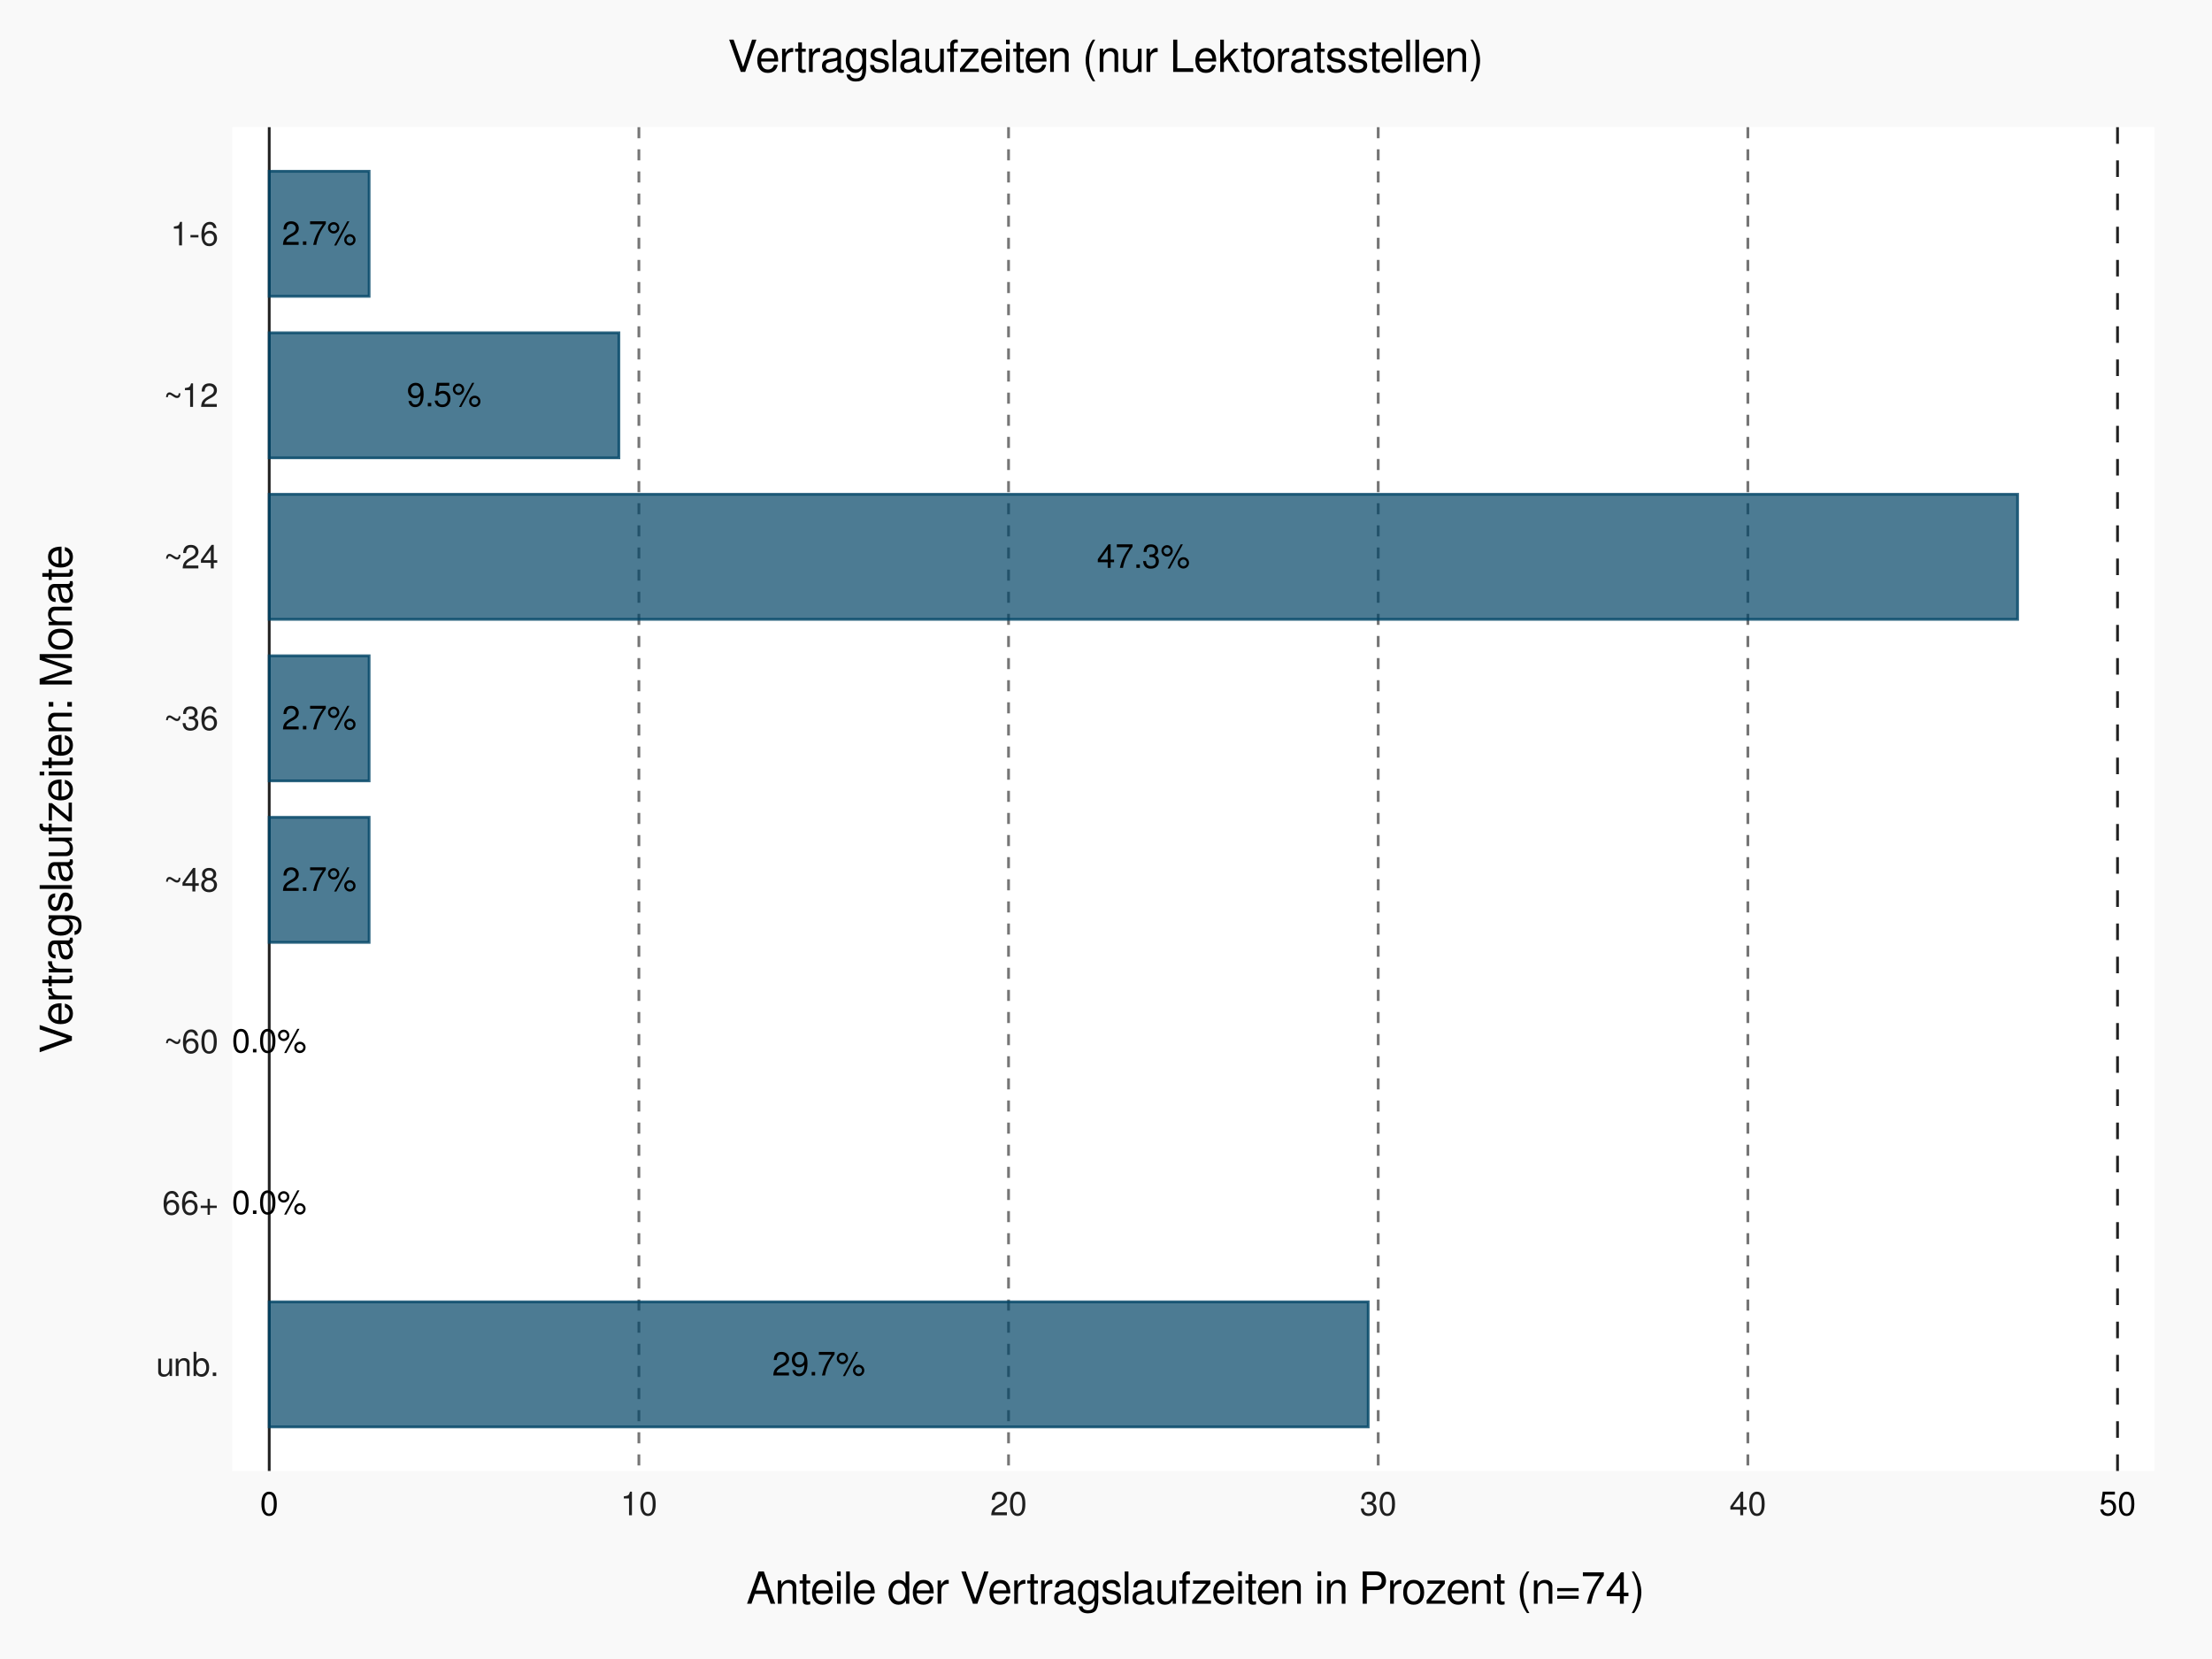
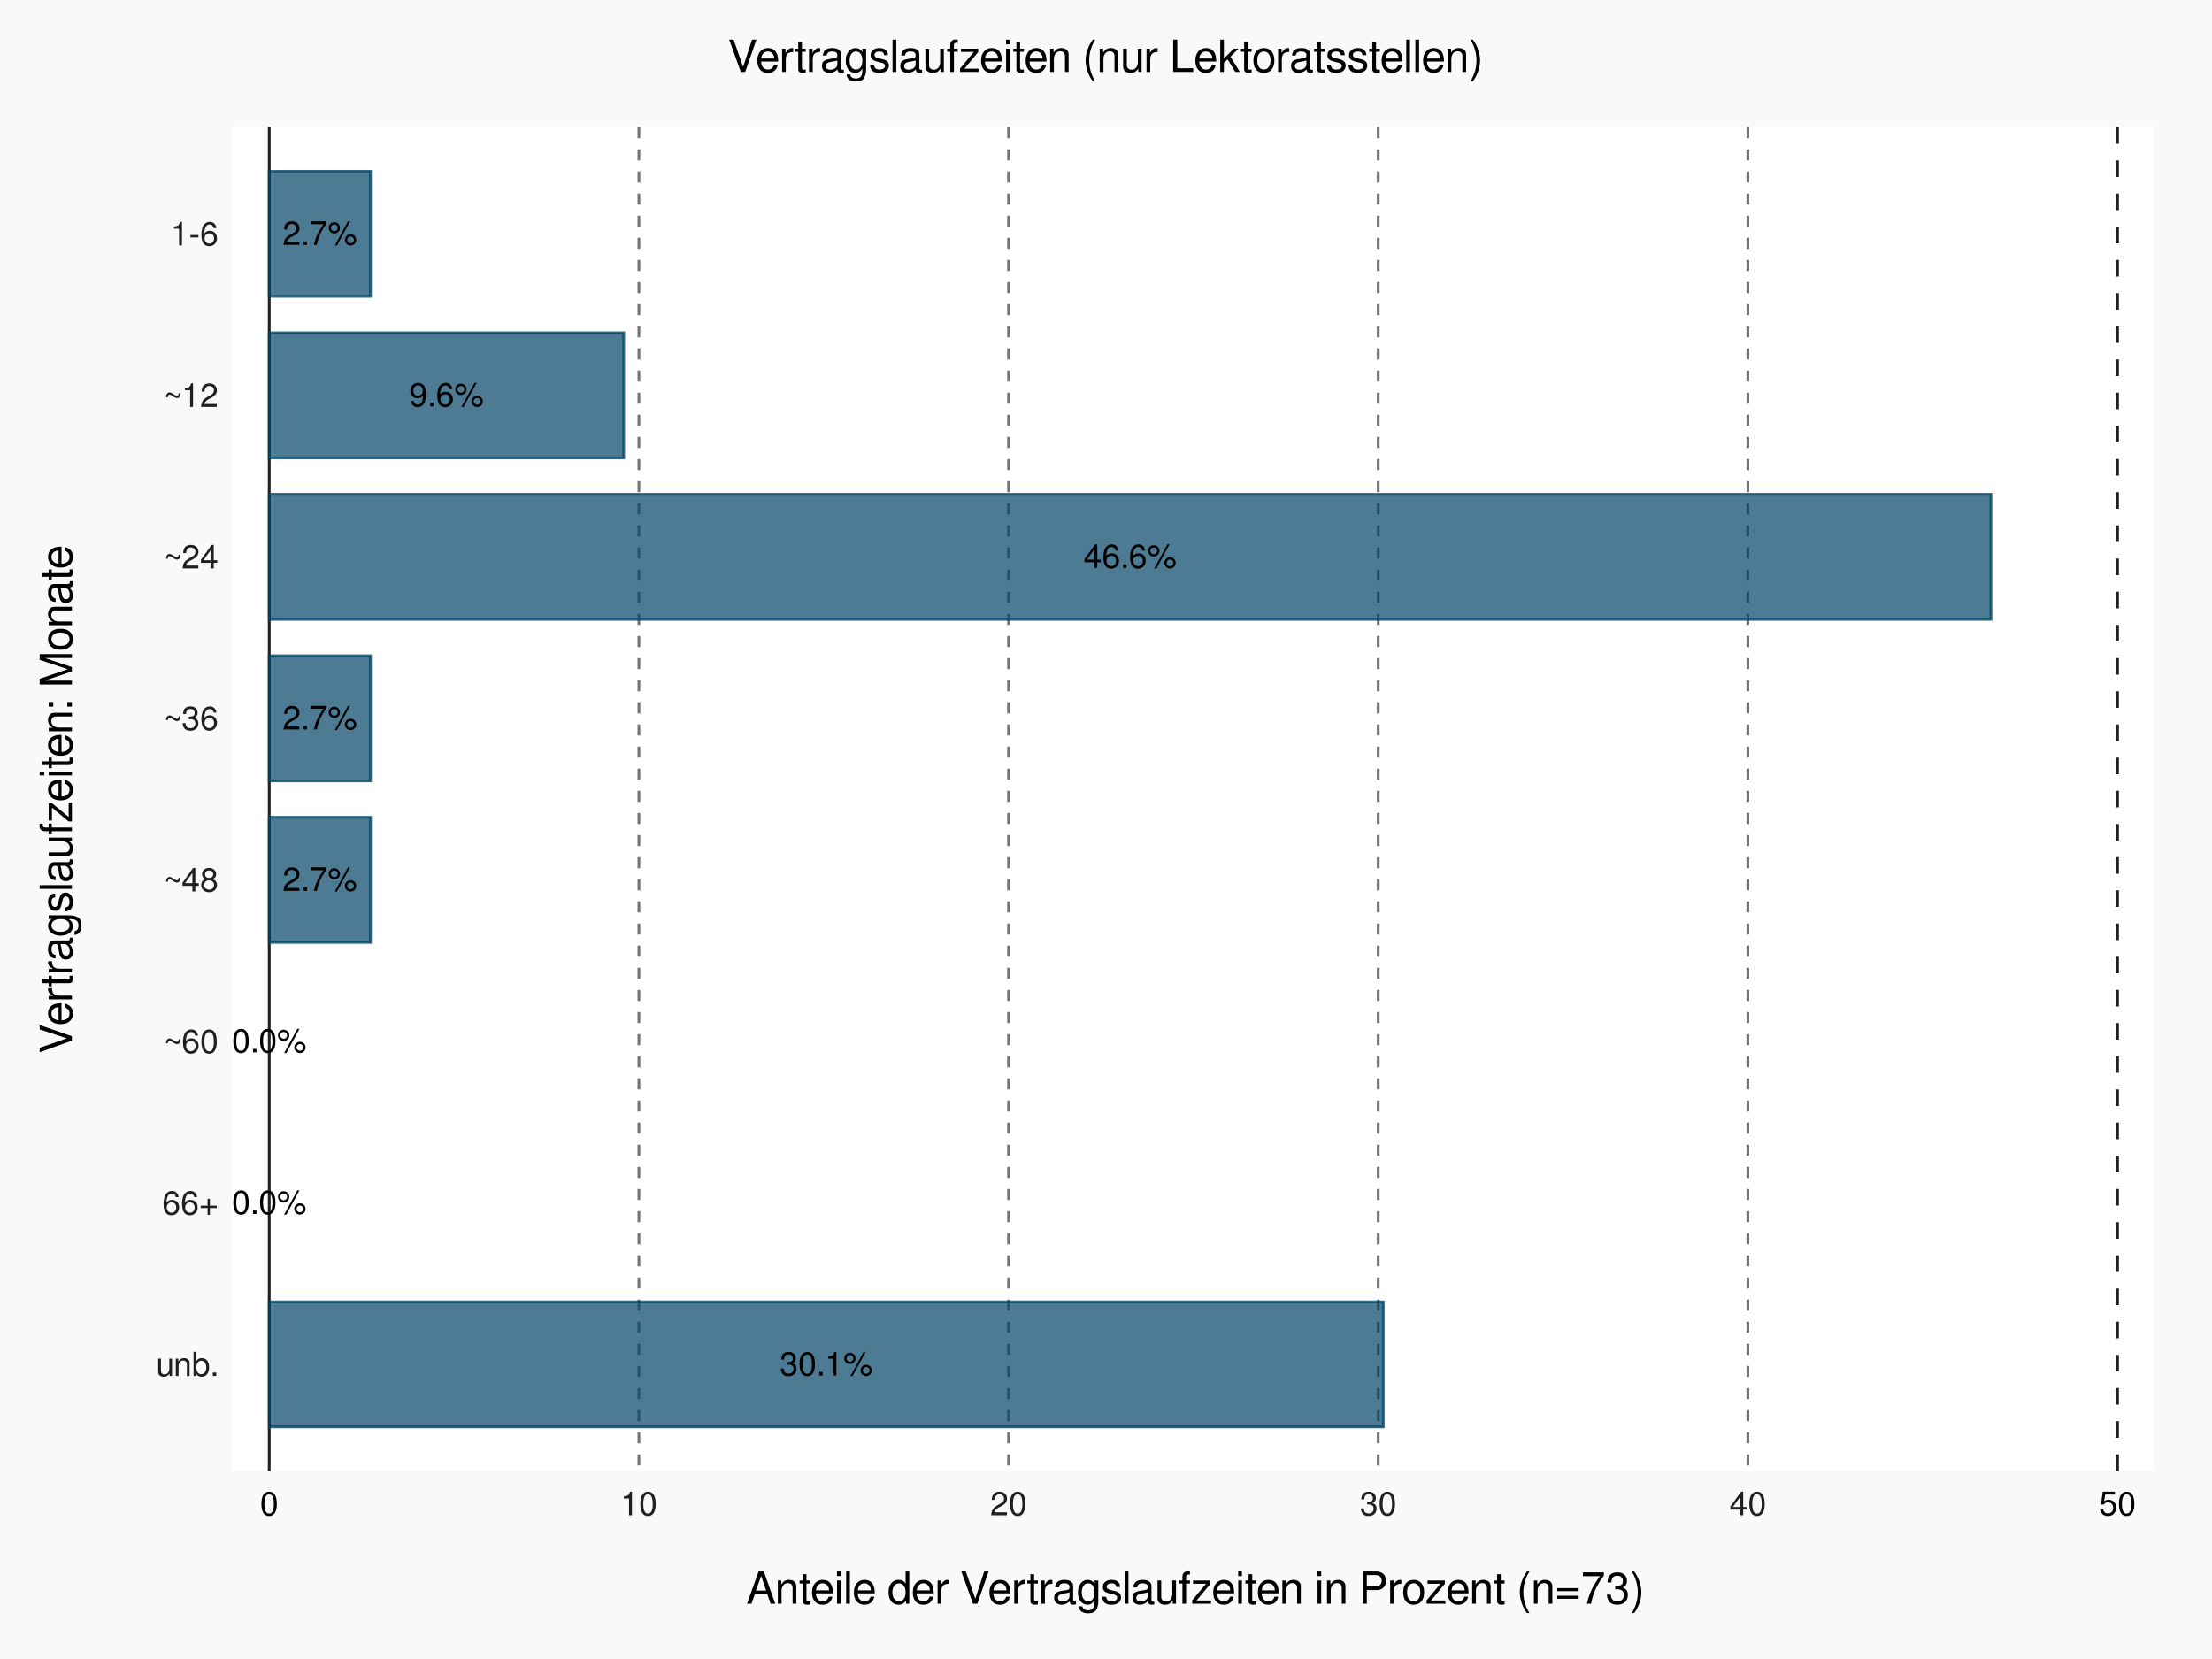
- <svg xmlns="http://www.w3.org/2000/svg" id="chart-8f8ef97a-094a-4821-9991-03bfed2f2d97" class="pygal-chart" viewBox="0 0 800 600">
+ <svg xmlns="http://www.w3.org/2000/svg" id="chart-8409ff84-979e-45f9-b698-2c7e8a0904cd" class="pygal-chart" viewBox="0 0 800 600">
  <defs>
-     <style type="text/css">#chart-8f8ef97a-094a-4821-9991-03bfed2f2d97{-webkit-user-select:none;-webkit-font-smoothing:antialiased;font-family:FreeSans}#chart-8f8ef97a-094a-4821-9991-03bfed2f2d97 .title{font-family:FreeSans;font-size:16px}#chart-8f8ef97a-094a-4821-9991-03bfed2f2d97 .legends .legend text{font-family:FreeSans;font-size:14px}#chart-8f8ef97a-094a-4821-9991-03bfed2f2d97 .axis text{font-family:FreeSans;font-size:12px}#chart-8f8ef97a-094a-4821-9991-03bfed2f2d97 .axis text.major{font-family:FreeSans;font-size:12px}#chart-8f8ef97a-094a-4821-9991-03bfed2f2d97 .text-overlay text.value{font-family:FreeSans;font-size:12px}#chart-8f8ef97a-094a-4821-9991-03bfed2f2d97 .text-overlay text.label{font-family:FreeSans;font-size:12px}#chart-8f8ef97a-094a-4821-9991-03bfed2f2d97 .tooltip{font-family:FreeSans;font-size:14px}#chart-8f8ef97a-094a-4821-9991-03bfed2f2d97 text.no_data{font-family:FreeSans;font-size:64px}
- #chart-8f8ef97a-094a-4821-9991-03bfed2f2d97{background-color:rgba(249,249,249,1)}#chart-8f8ef97a-094a-4821-9991-03bfed2f2d97 path,#chart-8f8ef97a-094a-4821-9991-03bfed2f2d97 line,#chart-8f8ef97a-094a-4821-9991-03bfed2f2d97 rect,#chart-8f8ef97a-094a-4821-9991-03bfed2f2d97 circle{-webkit-transition:150ms;-moz-transition:150ms;transition:150ms}#chart-8f8ef97a-094a-4821-9991-03bfed2f2d97 .graph &gt; .background{fill:rgba(249,249,249,1)}#chart-8f8ef97a-094a-4821-9991-03bfed2f2d97 .plot &gt; .background{fill:rgba(255,255,255,1)}#chart-8f8ef97a-094a-4821-9991-03bfed2f2d97 .graph{fill:rgba(0,0,0,.87)}#chart-8f8ef97a-094a-4821-9991-03bfed2f2d97 text.no_data{fill:rgba(0,0,0,1)}#chart-8f8ef97a-094a-4821-9991-03bfed2f2d97 .title{fill:rgba(0,0,0,1)}#chart-8f8ef97a-094a-4821-9991-03bfed2f2d97 .legends .legend text{fill:rgba(0,0,0,.87)}#chart-8f8ef97a-094a-4821-9991-03bfed2f2d97 .legends .legend:hover text{fill:rgba(0,0,0,1)}#chart-8f8ef97a-094a-4821-9991-03bfed2f2d97 .axis .line{stroke:rgba(0,0,0,1)}#chart-8f8ef97a-094a-4821-9991-03bfed2f2d97 .axis .guide.line{stroke:rgba(0,0,0,.54)}#chart-8f8ef97a-094a-4821-9991-03bfed2f2d97 .axis .major.line{stroke:rgba(0,0,0,.87)}#chart-8f8ef97a-094a-4821-9991-03bfed2f2d97 .axis text.major{fill:rgba(0,0,0,1)}#chart-8f8ef97a-094a-4821-9991-03bfed2f2d97 .axis.y .guides:hover .guide.line,#chart-8f8ef97a-094a-4821-9991-03bfed2f2d97 .line-graph .axis.x .guides:hover .guide.line,#chart-8f8ef97a-094a-4821-9991-03bfed2f2d97 .stackedline-graph .axis.x .guides:hover .guide.line,#chart-8f8ef97a-094a-4821-9991-03bfed2f2d97 .xy-graph .axis.x .guides:hover .guide.line{stroke:rgba(0,0,0,1)}#chart-8f8ef97a-094a-4821-9991-03bfed2f2d97 .axis .guides:hover text{fill:rgba(0,0,0,1)}#chart-8f8ef97a-094a-4821-9991-03bfed2f2d97 .reactive{fill-opacity:.7;stroke-opacity:.8}#chart-8f8ef97a-094a-4821-9991-03bfed2f2d97 .ci{stroke:rgba(0,0,0,.87)}#chart-8f8ef97a-094a-4821-9991-03bfed2f2d97 .reactive.active,#chart-8f8ef97a-094a-4821-9991-03bfed2f2d97 .active .reactive{fill-opacity:.8;stroke-opacity:.9;stroke-width:4}#chart-8f8ef97a-094a-4821-9991-03bfed2f2d97 .ci .reactive.active{stroke-width:1.5}#chart-8f8ef97a-094a-4821-9991-03bfed2f2d97 .series text{fill:rgba(0,0,0,1)}#chart-8f8ef97a-094a-4821-9991-03bfed2f2d97 .tooltip rect{fill:rgba(255,255,255,1);stroke:rgba(0,0,0,1);-webkit-transition:opacity 150ms;-moz-transition:opacity 150ms;transition:opacity 150ms}#chart-8f8ef97a-094a-4821-9991-03bfed2f2d97 .tooltip .label{fill:rgba(0,0,0,.87)}#chart-8f8ef97a-094a-4821-9991-03bfed2f2d97 .tooltip .label{fill:rgba(0,0,0,.87)}#chart-8f8ef97a-094a-4821-9991-03bfed2f2d97 .tooltip .legend{font-size:.8em;fill:rgba(0,0,0,.54)}#chart-8f8ef97a-094a-4821-9991-03bfed2f2d97 .tooltip .x_label{font-size:.6em;fill:rgba(0,0,0,1)}#chart-8f8ef97a-094a-4821-9991-03bfed2f2d97 .tooltip .xlink{font-size:.5em;text-decoration:underline}#chart-8f8ef97a-094a-4821-9991-03bfed2f2d97 .tooltip .value{font-size:1.5em}#chart-8f8ef97a-094a-4821-9991-03bfed2f2d97 .bound{font-size:.5em}#chart-8f8ef97a-094a-4821-9991-03bfed2f2d97 .max-value{font-size:.75em;fill:rgba(0,0,0,.54)}#chart-8f8ef97a-094a-4821-9991-03bfed2f2d97 .map-element{fill:rgba(255,255,255,1);stroke:rgba(0,0,0,.54) !important}#chart-8f8ef97a-094a-4821-9991-03bfed2f2d97 .map-element .reactive{fill-opacity:inherit;stroke-opacity:inherit}#chart-8f8ef97a-094a-4821-9991-03bfed2f2d97 .color-0,#chart-8f8ef97a-094a-4821-9991-03bfed2f2d97 .color-0 a:visited{stroke:#004466;fill:#004466}#chart-8f8ef97a-094a-4821-9991-03bfed2f2d97 .text-overlay .color-0 text{fill:black}
- #chart-8f8ef97a-094a-4821-9991-03bfed2f2d97 text.no_data{text-anchor:middle}#chart-8f8ef97a-094a-4821-9991-03bfed2f2d97 .guide.line{fill:none}#chart-8f8ef97a-094a-4821-9991-03bfed2f2d97 .centered{text-anchor:middle}#chart-8f8ef97a-094a-4821-9991-03bfed2f2d97 .title{text-anchor:middle}#chart-8f8ef97a-094a-4821-9991-03bfed2f2d97 .legends .legend text{fill-opacity:1}#chart-8f8ef97a-094a-4821-9991-03bfed2f2d97 .axis.x text{text-anchor:middle}#chart-8f8ef97a-094a-4821-9991-03bfed2f2d97 .axis.x:not(.web) text[transform]{text-anchor:start}#chart-8f8ef97a-094a-4821-9991-03bfed2f2d97 .axis.x:not(.web) text[transform].backwards{text-anchor:end}#chart-8f8ef97a-094a-4821-9991-03bfed2f2d97 .axis.y text{text-anchor:end}#chart-8f8ef97a-094a-4821-9991-03bfed2f2d97 .axis.y text[transform].backwards{text-anchor:start}#chart-8f8ef97a-094a-4821-9991-03bfed2f2d97 .axis.y2 text{text-anchor:start}#chart-8f8ef97a-094a-4821-9991-03bfed2f2d97 .axis.y2 text[transform].backwards{text-anchor:end}#chart-8f8ef97a-094a-4821-9991-03bfed2f2d97 .axis .guide.line{stroke-dasharray:4,4}#chart-8f8ef97a-094a-4821-9991-03bfed2f2d97 .axis .major.guide.line{stroke-dasharray:6,6}#chart-8f8ef97a-094a-4821-9991-03bfed2f2d97 .horizontal .axis.y .guide.line,#chart-8f8ef97a-094a-4821-9991-03bfed2f2d97 .horizontal .axis.y2 .guide.line,#chart-8f8ef97a-094a-4821-9991-03bfed2f2d97 .vertical .axis.x .guide.line{opacity:0}#chart-8f8ef97a-094a-4821-9991-03bfed2f2d97 .horizontal .axis.always_show .guide.line,#chart-8f8ef97a-094a-4821-9991-03bfed2f2d97 .vertical .axis.always_show .guide.line{opacity:1 !important}#chart-8f8ef97a-094a-4821-9991-03bfed2f2d97 .axis.y .guides:hover .guide.line,#chart-8f8ef97a-094a-4821-9991-03bfed2f2d97 .axis.y2 .guides:hover .guide.line,#chart-8f8ef97a-094a-4821-9991-03bfed2f2d97 .axis.x .guides:hover .guide.line{opacity:1}#chart-8f8ef97a-094a-4821-9991-03bfed2f2d97 .axis .guides:hover text{opacity:1}#chart-8f8ef97a-094a-4821-9991-03bfed2f2d97 .nofill{fill:none}#chart-8f8ef97a-094a-4821-9991-03bfed2f2d97 .subtle-fill{fill-opacity:.2}#chart-8f8ef97a-094a-4821-9991-03bfed2f2d97 .dot{stroke-width:1px;fill-opacity:1}#chart-8f8ef97a-094a-4821-9991-03bfed2f2d97 .dot.active{stroke-width:5px}#chart-8f8ef97a-094a-4821-9991-03bfed2f2d97 .dot.negative{fill:transparent}#chart-8f8ef97a-094a-4821-9991-03bfed2f2d97 text,#chart-8f8ef97a-094a-4821-9991-03bfed2f2d97 tspan{stroke:none !important}#chart-8f8ef97a-094a-4821-9991-03bfed2f2d97 .series text.active{opacity:1}#chart-8f8ef97a-094a-4821-9991-03bfed2f2d97 .tooltip rect{fill-opacity:.95;stroke-width:.5}#chart-8f8ef97a-094a-4821-9991-03bfed2f2d97 .tooltip text{fill-opacity:1}#chart-8f8ef97a-094a-4821-9991-03bfed2f2d97 .showable{visibility:hidden}#chart-8f8ef97a-094a-4821-9991-03bfed2f2d97 .showable.shown{visibility:visible}#chart-8f8ef97a-094a-4821-9991-03bfed2f2d97 .gauge-background{fill:rgba(229,229,229,1);stroke:none}#chart-8f8ef97a-094a-4821-9991-03bfed2f2d97 .bg-lines{stroke:rgba(249,249,249,1);stroke-width:2px}</style>
+     <style type="text/css">#chart-8409ff84-979e-45f9-b698-2c7e8a0904cd{-webkit-user-select:none;-webkit-font-smoothing:antialiased;font-family:FreeSans}#chart-8409ff84-979e-45f9-b698-2c7e8a0904cd .title{font-family:FreeSans;font-size:16px}#chart-8409ff84-979e-45f9-b698-2c7e8a0904cd .legends .legend text{font-family:FreeSans;font-size:14px}#chart-8409ff84-979e-45f9-b698-2c7e8a0904cd .axis text{font-family:FreeSans;font-size:12px}#chart-8409ff84-979e-45f9-b698-2c7e8a0904cd .axis text.major{font-family:FreeSans;font-size:12px}#chart-8409ff84-979e-45f9-b698-2c7e8a0904cd .text-overlay text.value{font-family:FreeSans;font-size:12px}#chart-8409ff84-979e-45f9-b698-2c7e8a0904cd .text-overlay text.label{font-family:FreeSans;font-size:12px}#chart-8409ff84-979e-45f9-b698-2c7e8a0904cd .tooltip{font-family:FreeSans;font-size:14px}#chart-8409ff84-979e-45f9-b698-2c7e8a0904cd text.no_data{font-family:FreeSans;font-size:64px}
+ #chart-8409ff84-979e-45f9-b698-2c7e8a0904cd{background-color:rgba(249,249,249,1)}#chart-8409ff84-979e-45f9-b698-2c7e8a0904cd path,#chart-8409ff84-979e-45f9-b698-2c7e8a0904cd line,#chart-8409ff84-979e-45f9-b698-2c7e8a0904cd rect,#chart-8409ff84-979e-45f9-b698-2c7e8a0904cd circle{-webkit-transition:150ms;-moz-transition:150ms;transition:150ms}#chart-8409ff84-979e-45f9-b698-2c7e8a0904cd .graph &gt; .background{fill:rgba(249,249,249,1)}#chart-8409ff84-979e-45f9-b698-2c7e8a0904cd .plot &gt; .background{fill:rgba(255,255,255,1)}#chart-8409ff84-979e-45f9-b698-2c7e8a0904cd .graph{fill:rgba(0,0,0,.87)}#chart-8409ff84-979e-45f9-b698-2c7e8a0904cd text.no_data{fill:rgba(0,0,0,1)}#chart-8409ff84-979e-45f9-b698-2c7e8a0904cd .title{fill:rgba(0,0,0,1)}#chart-8409ff84-979e-45f9-b698-2c7e8a0904cd .legends .legend text{fill:rgba(0,0,0,.87)}#chart-8409ff84-979e-45f9-b698-2c7e8a0904cd .legends .legend:hover text{fill:rgba(0,0,0,1)}#chart-8409ff84-979e-45f9-b698-2c7e8a0904cd .axis .line{stroke:rgba(0,0,0,1)}#chart-8409ff84-979e-45f9-b698-2c7e8a0904cd .axis .guide.line{stroke:rgba(0,0,0,.54)}#chart-8409ff84-979e-45f9-b698-2c7e8a0904cd .axis .major.line{stroke:rgba(0,0,0,.87)}#chart-8409ff84-979e-45f9-b698-2c7e8a0904cd .axis text.major{fill:rgba(0,0,0,1)}#chart-8409ff84-979e-45f9-b698-2c7e8a0904cd .axis.y .guides:hover .guide.line,#chart-8409ff84-979e-45f9-b698-2c7e8a0904cd .line-graph .axis.x .guides:hover .guide.line,#chart-8409ff84-979e-45f9-b698-2c7e8a0904cd .stackedline-graph .axis.x .guides:hover .guide.line,#chart-8409ff84-979e-45f9-b698-2c7e8a0904cd .xy-graph .axis.x .guides:hover .guide.line{stroke:rgba(0,0,0,1)}#chart-8409ff84-979e-45f9-b698-2c7e8a0904cd .axis .guides:hover text{fill:rgba(0,0,0,1)}#chart-8409ff84-979e-45f9-b698-2c7e8a0904cd .reactive{fill-opacity:.7;stroke-opacity:.8}#chart-8409ff84-979e-45f9-b698-2c7e8a0904cd .ci{stroke:rgba(0,0,0,.87)}#chart-8409ff84-979e-45f9-b698-2c7e8a0904cd .reactive.active,#chart-8409ff84-979e-45f9-b698-2c7e8a0904cd .active .reactive{fill-opacity:.8;stroke-opacity:.9;stroke-width:4}#chart-8409ff84-979e-45f9-b698-2c7e8a0904cd .ci .reactive.active{stroke-width:1.5}#chart-8409ff84-979e-45f9-b698-2c7e8a0904cd .series text{fill:rgba(0,0,0,1)}#chart-8409ff84-979e-45f9-b698-2c7e8a0904cd .tooltip rect{fill:rgba(255,255,255,1);stroke:rgba(0,0,0,1);-webkit-transition:opacity 150ms;-moz-transition:opacity 150ms;transition:opacity 150ms}#chart-8409ff84-979e-45f9-b698-2c7e8a0904cd .tooltip .label{fill:rgba(0,0,0,.87)}#chart-8409ff84-979e-45f9-b698-2c7e8a0904cd .tooltip .label{fill:rgba(0,0,0,.87)}#chart-8409ff84-979e-45f9-b698-2c7e8a0904cd .tooltip .legend{font-size:.8em;fill:rgba(0,0,0,.54)}#chart-8409ff84-979e-45f9-b698-2c7e8a0904cd .tooltip .x_label{font-size:.6em;fill:rgba(0,0,0,1)}#chart-8409ff84-979e-45f9-b698-2c7e8a0904cd .tooltip .xlink{font-size:.5em;text-decoration:underline}#chart-8409ff84-979e-45f9-b698-2c7e8a0904cd .tooltip .value{font-size:1.5em}#chart-8409ff84-979e-45f9-b698-2c7e8a0904cd .bound{font-size:.5em}#chart-8409ff84-979e-45f9-b698-2c7e8a0904cd .max-value{font-size:.75em;fill:rgba(0,0,0,.54)}#chart-8409ff84-979e-45f9-b698-2c7e8a0904cd .map-element{fill:rgba(255,255,255,1);stroke:rgba(0,0,0,.54) !important}#chart-8409ff84-979e-45f9-b698-2c7e8a0904cd .map-element .reactive{fill-opacity:inherit;stroke-opacity:inherit}#chart-8409ff84-979e-45f9-b698-2c7e8a0904cd .color-0,#chart-8409ff84-979e-45f9-b698-2c7e8a0904cd .color-0 a:visited{stroke:#004466;fill:#004466}#chart-8409ff84-979e-45f9-b698-2c7e8a0904cd .text-overlay .color-0 text{fill:black}
+ #chart-8409ff84-979e-45f9-b698-2c7e8a0904cd text.no_data{text-anchor:middle}#chart-8409ff84-979e-45f9-b698-2c7e8a0904cd .guide.line{fill:none}#chart-8409ff84-979e-45f9-b698-2c7e8a0904cd .centered{text-anchor:middle}#chart-8409ff84-979e-45f9-b698-2c7e8a0904cd .title{text-anchor:middle}#chart-8409ff84-979e-45f9-b698-2c7e8a0904cd .legends .legend text{fill-opacity:1}#chart-8409ff84-979e-45f9-b698-2c7e8a0904cd .axis.x text{text-anchor:middle}#chart-8409ff84-979e-45f9-b698-2c7e8a0904cd .axis.x:not(.web) text[transform]{text-anchor:start}#chart-8409ff84-979e-45f9-b698-2c7e8a0904cd .axis.x:not(.web) text[transform].backwards{text-anchor:end}#chart-8409ff84-979e-45f9-b698-2c7e8a0904cd .axis.y text{text-anchor:end}#chart-8409ff84-979e-45f9-b698-2c7e8a0904cd .axis.y text[transform].backwards{text-anchor:start}#chart-8409ff84-979e-45f9-b698-2c7e8a0904cd .axis.y2 text{text-anchor:start}#chart-8409ff84-979e-45f9-b698-2c7e8a0904cd .axis.y2 text[transform].backwards{text-anchor:end}#chart-8409ff84-979e-45f9-b698-2c7e8a0904cd .axis .guide.line{stroke-dasharray:4,4}#chart-8409ff84-979e-45f9-b698-2c7e8a0904cd .axis .major.guide.line{stroke-dasharray:6,6}#chart-8409ff84-979e-45f9-b698-2c7e8a0904cd .horizontal .axis.y .guide.line,#chart-8409ff84-979e-45f9-b698-2c7e8a0904cd .horizontal .axis.y2 .guide.line,#chart-8409ff84-979e-45f9-b698-2c7e8a0904cd .vertical .axis.x .guide.line{opacity:0}#chart-8409ff84-979e-45f9-b698-2c7e8a0904cd .horizontal .axis.always_show .guide.line,#chart-8409ff84-979e-45f9-b698-2c7e8a0904cd .vertical .axis.always_show .guide.line{opacity:1 !important}#chart-8409ff84-979e-45f9-b698-2c7e8a0904cd .axis.y .guides:hover .guide.line,#chart-8409ff84-979e-45f9-b698-2c7e8a0904cd .axis.y2 .guides:hover .guide.line,#chart-8409ff84-979e-45f9-b698-2c7e8a0904cd .axis.x .guides:hover .guide.line{opacity:1}#chart-8409ff84-979e-45f9-b698-2c7e8a0904cd .axis .guides:hover text{opacity:1}#chart-8409ff84-979e-45f9-b698-2c7e8a0904cd .nofill{fill:none}#chart-8409ff84-979e-45f9-b698-2c7e8a0904cd .subtle-fill{fill-opacity:.2}#chart-8409ff84-979e-45f9-b698-2c7e8a0904cd .dot{stroke-width:1px;fill-opacity:1}#chart-8409ff84-979e-45f9-b698-2c7e8a0904cd .dot.active{stroke-width:5px}#chart-8409ff84-979e-45f9-b698-2c7e8a0904cd .dot.negative{fill:transparent}#chart-8409ff84-979e-45f9-b698-2c7e8a0904cd text,#chart-8409ff84-979e-45f9-b698-2c7e8a0904cd tspan{stroke:none !important}#chart-8409ff84-979e-45f9-b698-2c7e8a0904cd .series text.active{opacity:1}#chart-8409ff84-979e-45f9-b698-2c7e8a0904cd .tooltip rect{fill-opacity:.95;stroke-width:.5}#chart-8409ff84-979e-45f9-b698-2c7e8a0904cd .tooltip text{fill-opacity:1}#chart-8409ff84-979e-45f9-b698-2c7e8a0904cd .showable{visibility:hidden}#chart-8409ff84-979e-45f9-b698-2c7e8a0904cd .showable.shown{visibility:visible}#chart-8409ff84-979e-45f9-b698-2c7e8a0904cd .gauge-background{fill:rgba(229,229,229,1);stroke:none}#chart-8409ff84-979e-45f9-b698-2c7e8a0904cd .bg-lines{stroke:rgba(249,249,249,1);stroke-width:2px}</style>
  </defs>
  <g class="graph horizontalbar-graph horizontal">
    <rect x="0" y="0" width="800" height="600" class="background" />
    <g transform="translate(84, 46)" class="plot">
      <rect x="0" y="0" width="695.2" height="486" class="background" />
      <g class="axis y">
        <g class="guides">
          <text x="-5" y="451.647" class="">unb.</text>
        </g>
        <g class="guides">
          <text x="-5" y="393.234" class="">66+</text>
        </g>
        <g class="guides">
          <text x="-5" y="334.82" class="">~60</text>
        </g>
        <g class="guides">
          <text x="-5" y="276.407" class="">~48</text>
        </g>
        <g class="guides">
          <text x="-5" y="217.993" class="">~36</text>
        </g>
        <g class="guides">
          <text x="-5" y="159.58" class="">~24</text>
        </g>
        <g class="guides">
          <text x="-5" y="101.166" class="">~12</text>
        </g>
        <g class="guides">
          <text x="-5" y="42.753" class="">1-6</text>
        </g>
      </g>
      <g class="axis x always_show">
        <g class="guides">
          <path d="M13.369 0 v486" class="axis major line" />
          <text x="13.369" y="502.0" class="major">0</text>
        </g>
        <g class="guides">
          <path d="M147.062 0 v486" class="guide line" />
          <text x="147.062" y="502.0" class="">10</text>
        </g>
        <g class="guides">
          <path d="M280.754 0 v486" class="guide line" />
          <text x="280.754" y="502.0" class="">20</text>
        </g>
        <g class="guides">
          <path d="M414.446 0 v486" class="guide line" />
          <text x="414.446" y="502.0" class="">30</text>
        </g>
        <g class="guides">
          <path d="M548.138 0 v486" class="guide line" />
          <text x="548.138" y="502.0" class="">40</text>
        </g>
        <g class="guides">
          <path d="M681.831 0 v486" class="major guide line" />
          <text x="681.831" y="502.0" class="major">50</text>
        </g>
      </g>
      <g class="series serie-0 color-0">
        <g class="bars">
          <g class="bar">
-             <rect x="13.369" y="424.829" rx="0" ry="0" width="397.464" height="45.235" class="rect reactive tooltip-trigger" />
+             <rect x="13.369" y="424.829" rx="0" ry="0" width="402.908" height="45.235" class="rect reactive tooltip-trigger" />
          </g>
          <g class="bar">
            <rect x="13.369" y="366.416" rx="0" ry="0" height="45.235" class="rect reactive tooltip-trigger" />
          </g>
          <g class="bar">
            <rect x="13.369" y="308.003" rx="0" ry="0" height="45.235" class="rect reactive tooltip-trigger" />
          </g>
          <g class="bar">
-             <rect x="13.369" y="249.589" rx="0" ry="0" width="36.133" height="45.235" class="rect reactive tooltip-trigger" />
+             <rect x="13.369" y="249.589" rx="0" ry="0" width="36.628" height="45.235" class="rect reactive tooltip-trigger" />
          </g>
          <g class="bar">
-             <rect x="13.369" y="191.176" rx="0" ry="0" width="36.133" height="45.235" class="rect reactive tooltip-trigger" />
+             <rect x="13.369" y="191.176" rx="0" ry="0" width="36.628" height="45.235" class="rect reactive tooltip-trigger" />
          </g>
          <g class="bar">
-             <rect x="13.369" y="132.762" rx="0" ry="0" width="632.328" height="45.235" class="rect reactive tooltip-trigger" />
+             <rect x="13.369" y="132.762" rx="0" ry="0" width="622.677" height="45.235" class="rect reactive tooltip-trigger" />
          </g>
          <g class="bar">
-             <rect x="13.369" y="74.349" rx="0" ry="0" width="126.466" height="45.235" class="rect reactive tooltip-trigger" />
+             <rect x="13.369" y="74.349" rx="0" ry="0" width="128.198" height="45.235" class="rect reactive tooltip-trigger" />
          </g>
          <g class="bar">
-             <rect x="13.369" y="15.935" rx="0" ry="0" width="36.133" height="45.235" class="rect reactive tooltip-trigger" />
+             <rect x="13.369" y="15.935" rx="0" ry="0" width="36.628" height="45.235" class="rect reactive tooltip-trigger" />
          </g>
        </g>
      </g>
    </g>
    <g class="titles">
      <text x="400.0" y="26" class="title plot_title">Vertragslaufzeiten (nur Lektoratsstellen)</text>
-       <text x="432.4" y="580" class="title">Anteile der Vertragslaufzeiten in Prozent (n=74)</text>
+       <text x="432.4" y="580" class="title">Anteile der Vertragslaufzeiten in Prozent (n=73)</text>
      <text x="0" y="315.0" class="title" transform="rotate(-90 0 289)">Vertragslaufzeiten: Monate</text>
    </g>
    <g transform="translate(84, 46)" class="plot overlay">
      <g class="series serie-0 color-0" />
    </g>
    <g transform="translate(84, 46)" class="plot text-overlay">
      <g class="series serie-0 color-0">
-         <text text-anchor="middle" x="212.101" y="451.447" class="value">29.7%</text>
+         <text text-anchor="middle" x="214.823" y="451.447" class="value">30.1%</text>
        <text text-anchor="middle" x="13.369" y="393.034" class="value">0.0%</text>
        <text text-anchor="middle" x="13.369" y="334.62" class="value">0.0%</text>
-         <text text-anchor="middle" x="31.436" y="276.207" class="value">2.7%</text>
-         <text text-anchor="middle" x="31.436" y="217.793" class="value">2.7%</text>
-         <text text-anchor="middle" x="329.533" y="159.38" class="value">47.3%</text>
-         <text text-anchor="middle" x="76.602" y="100.966" class="value">9.5%</text>
-         <text text-anchor="middle" x="31.436" y="42.553" class="value">2.7%</text>
+         <text text-anchor="middle" x="31.683" y="276.207" class="value">2.7%</text>
+         <text text-anchor="middle" x="31.683" y="217.793" class="value">2.7%</text>
+         <text text-anchor="middle" x="324.707" y="159.38" class="value">46.6%</text>
+         <text text-anchor="middle" x="77.468" y="100.966" class="value">9.6%</text>
+         <text text-anchor="middle" x="31.683" y="42.553" class="value">2.7%</text>
      </g>
    </g>
    <g transform="translate(84, 46)" class="plot tooltip-overlay">
      <g transform="translate(0 0)" style="opacity: 0" class="tooltip">
        <rect rx="0" ry="0" width="0" height="0" class="tooltip-box" />
        <g class="text" />
      </g>
    </g>
  </g>
</svg>
